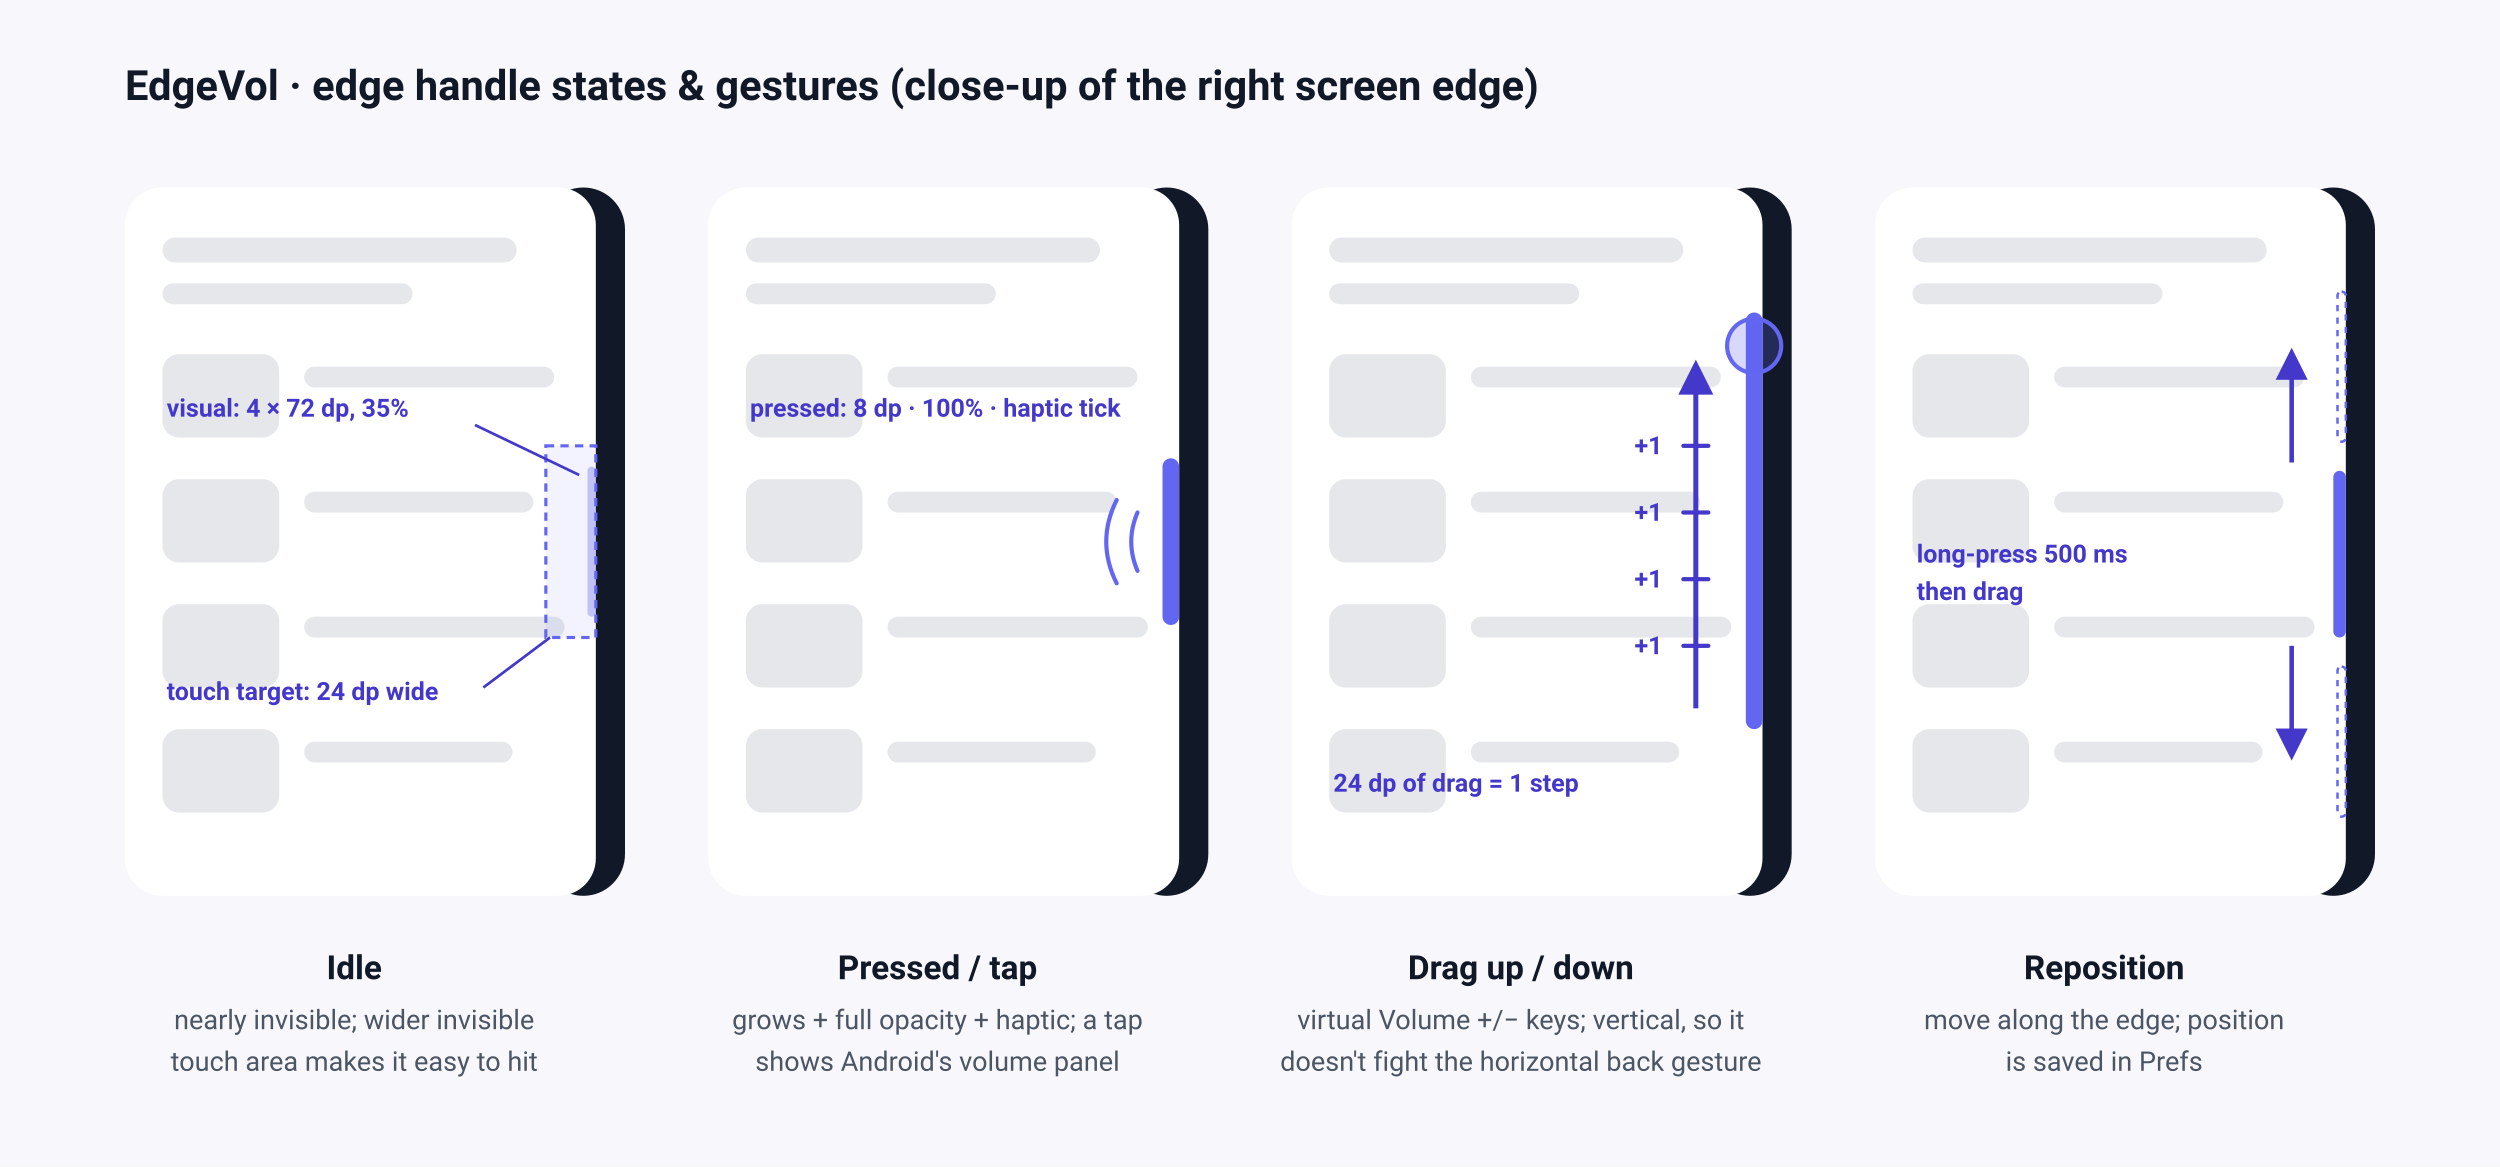
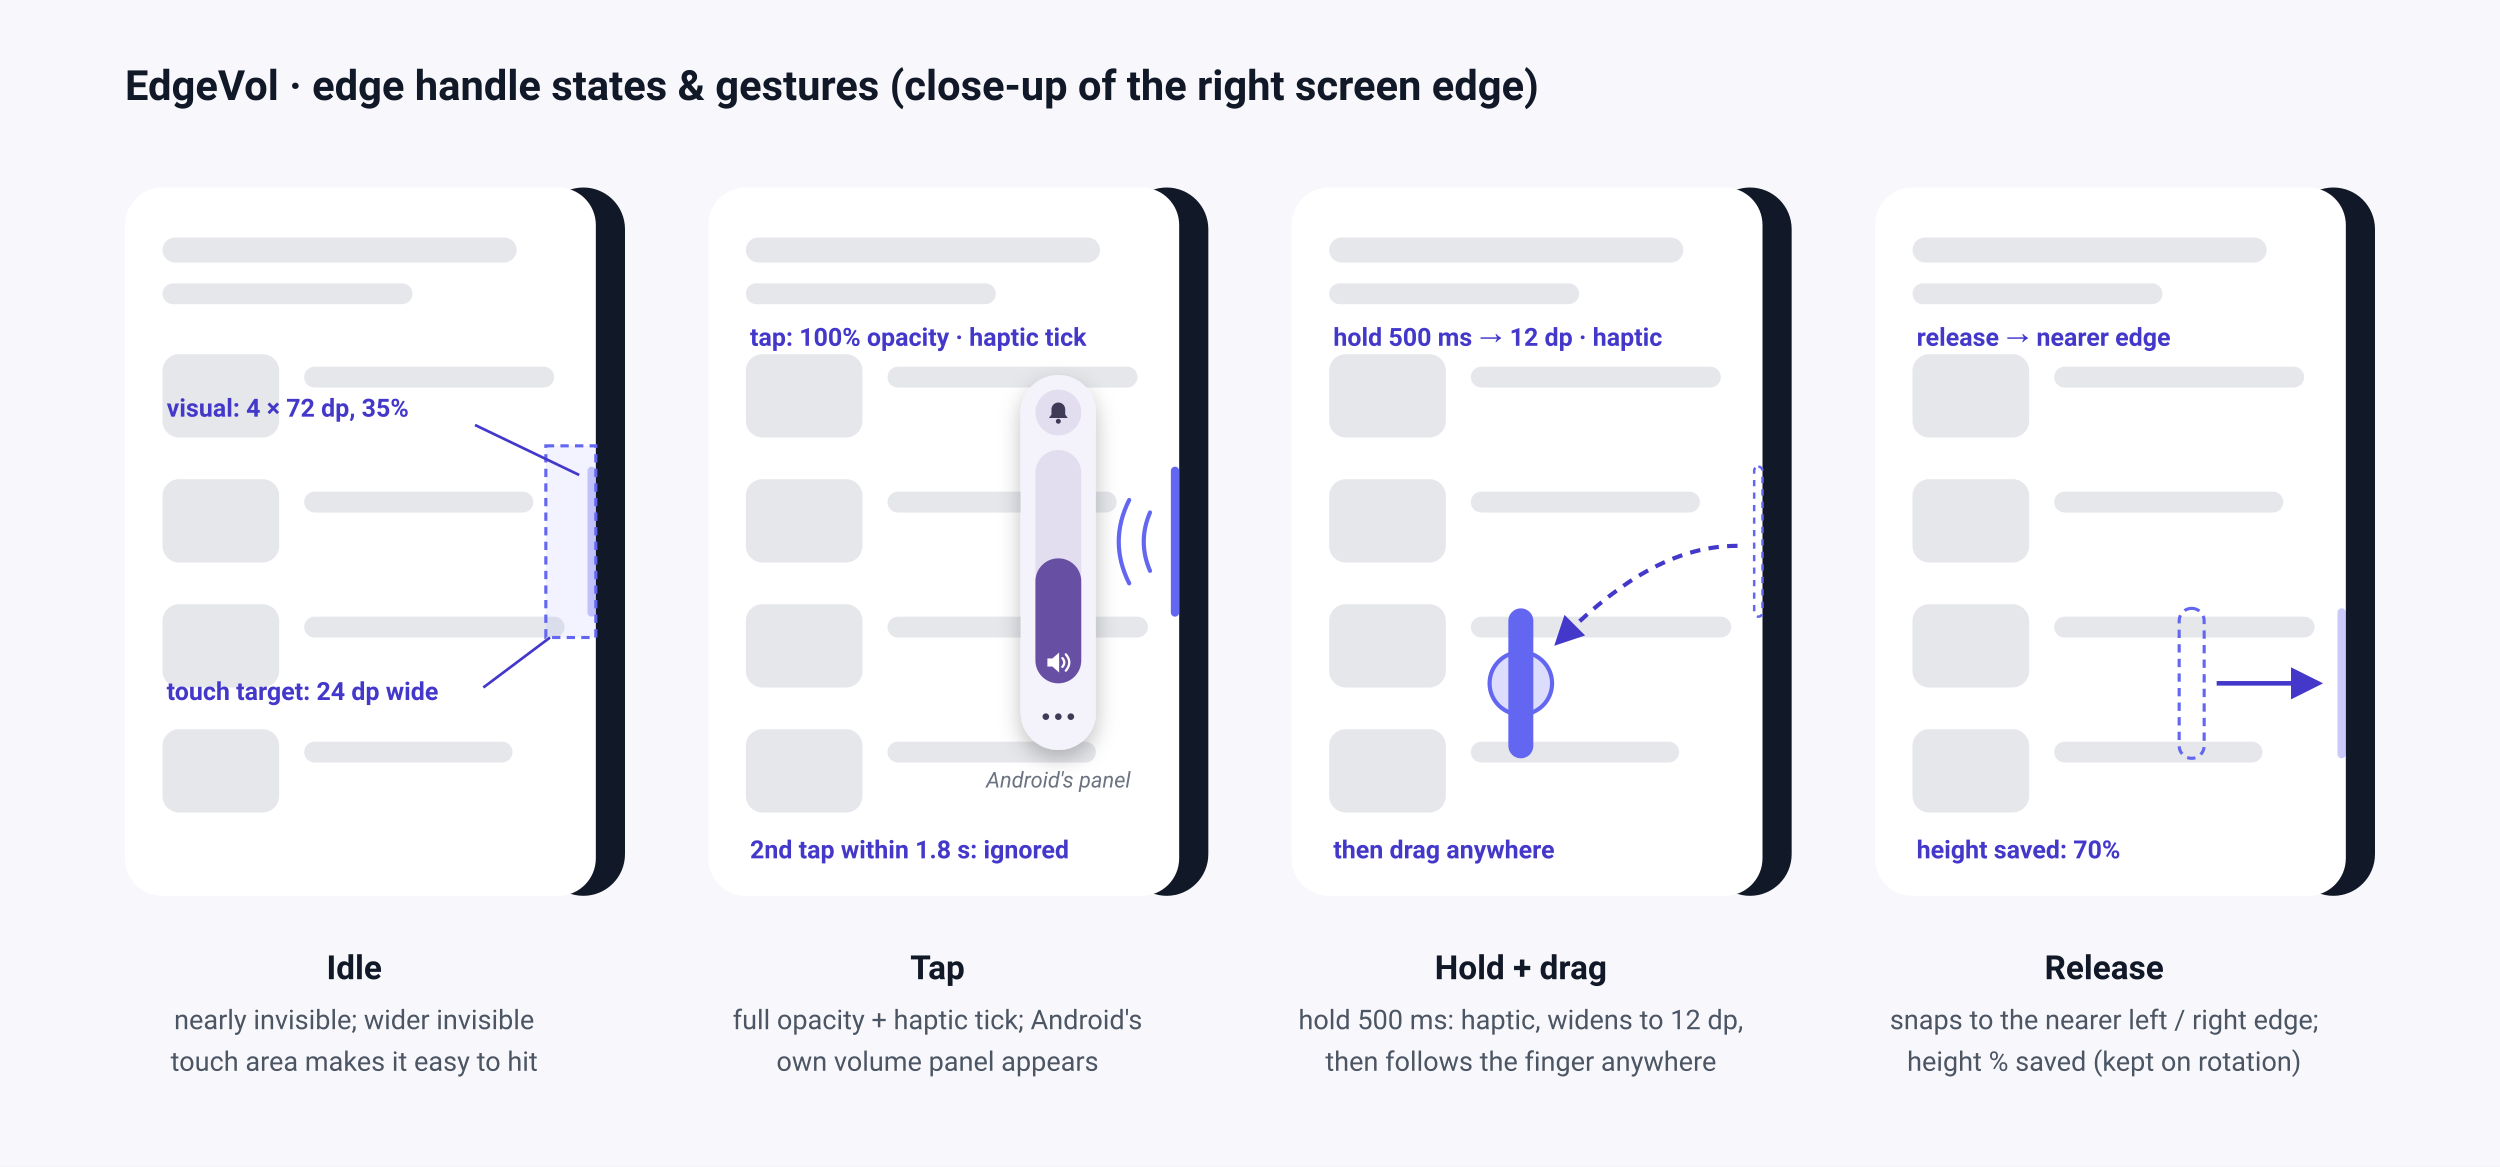
<svg xmlns="http://www.w3.org/2000/svg" width="1200" height="560" viewBox="0 0 1200 560" role="img" aria-labelledby="t">
  <defs>
    <style>
      text { font-family: -apple-system, "Segoe UI", Roboto, Helvetica, Arial, sans-serif; fill: #111827; }
      .h { font-size: 20px; font-weight: 700; }
      .cap { font-size: 16px; font-weight: 700; }
      .sub { font-size: 13px; fill: #4B5563; }
      .ann { font-size: 12px; fill: #4338CA; font-weight: 600; }
+       .tag { font-size: 10.5px; fill: #6B7280; font-style: italic; }
      .bar { fill: #E5E7EB; }
    </style>
    <marker id="arr" viewBox="0 0 10 10" refX="8" refY="5" markerWidth="7" markerHeight="7" orient="auto-start-reverse">
      <path d="M0,0 L10,5 L0,10 z" fill="#4338CA" />
    </marker>
+     <filter id="sh" x="-40%" y="-20%" width="180%" height="150%">
+       <feDropShadow dx="0" dy="4" stdDeviation="5" flood-color="#000" flood-opacity="0.25" />
+     </filter>
+     <symbol id="speaker" viewBox="-8 -8 16 16" overflow="visible">
+       <path d="M-7,-2.6 h3.2 l4.3,-3.8 v12.8 l-4.3,-3.8 h-3.2 z" />
+       <path d="M2.6,-2.8 q2.4,2.8 0,5.6 M4.8,-5.2 q4.4,5.2 0,10.4" fill="none" stroke="currentColor" stroke-width="1.5" stroke-linecap="round" />
+     </symbol>
+     <symbol id="bell" viewBox="-8 -8 16 16" overflow="visible">
+       <path d="M-6,3.5 h12 l-1.6,-2.2 v-3.3 a4.4,4.4 0 0 0 -8.8,0 v3.3 z" />
+       <circle cx="0" cy="5.6" r="1.6" />
+     </symbol>
    <symbol id="edge" viewBox="0 0 240 340">
      <rect x="200" width="40" height="340" rx="20" fill="#111827" />
      <rect width="226" height="340" rx="18" fill="#FFFFFF" />
      <rect x="18" y="24" width="170" height="12" rx="6" class="bar" />
      <rect x="18" y="46" width="120" height="10" rx="5" class="bar" />
      <rect x="18" y="80" width="56" height="40" rx="8" class="bar" />
      <rect x="86" y="86" width="120" height="10" rx="5" class="bar" />
      <rect x="18" y="140" width="56" height="40" rx="8" class="bar" />
      <rect x="86" y="146" width="110" height="10" rx="5" class="bar" />
      <rect x="18" y="200" width="56" height="40" rx="8" class="bar" />
      <rect x="86" y="206" width="125" height="10" rx="5" class="bar" />
      <rect x="18" y="260" width="56" height="40" rx="8" class="bar" />
      <rect x="86" y="266" width="100" height="10" rx="5" class="bar" />
    </symbol>
  </defs>
  <rect width="1200" height="560" fill="#F8F8FC" />
  <text x="60" y="48" class="h">EdgeVol · edge handle states &amp; gestures (close-up of the right screen edge)</text>
  <use href="#edge" x="60" y="90" width="240" height="340" />
  <rect x="262" y="214" width="24" height="92" fill="#6366F1" fill-opacity="0.08" stroke="#6366F1" stroke-width="1.5" stroke-dasharray="4 3" />
  <rect x="282" y="224" width="4" height="72" rx="2" fill="#6366F1" opacity="0.35" />
  <text x="80" y="200" class="ann">visual: 4 × 72 dp, 35%</text>
  <path d="M228,204 L278,228" stroke="#4338CA" stroke-width="1.3" />
  <text x="80" y="336" class="ann">touch target: 24 dp wide</text>
  <path d="M232,330 L264,306" stroke="#4338CA" stroke-width="1.3" />
  <use href="#edge" x="340" y="90" width="240" height="340" />
-   <rect x="558" y="220" width="8" height="80" rx="4" fill="#6366F1" />
-   <path d="M546,246 q-6,14 0,28 M536,240 q-10,20 0,40" fill="none" stroke="#6366F1" stroke-width="2" stroke-linecap="round" />
-   <text x="360" y="200" class="ann">pressed: 8 dp · 100% · haptic tick</text>
+   <rect x="562" y="224" width="4" height="72" rx="2" fill="#6366F1" />
+   <path d="M552,246 q-6,14 0,28 M542,240 q-10,20 0,40" fill="none" stroke="#6366F1" stroke-width="2" stroke-linecap="round" />
+   <g filter="url(#sh)">
+     <rect x="490" y="180" width="36" height="180" rx="18" fill="#F4F2FA" />
+   </g>
+   <circle cx="508" cy="198" r="11" fill="#E2DEF0" />
+   <use href="#bell" x="502" y="192" width="12" height="12" fill="#3F3A56" />
+   <rect x="497" y="216" width="22" height="112" rx="11" fill="#E2DEF0" />
+   <rect x="497" y="268" width="22" height="60" rx="11" fill="#6750A4" />
+   <use href="#speaker" x="502" y="312" width="12" height="12" fill="#FFFFFF" color="#FFFFFF" />
+   <g fill="#3F3A56">
+     <circle cx="502" cy="344" r="1.6" />
+     <circle cx="508" cy="344" r="1.6" />
+     <circle cx="514" cy="344" r="1.6" />
+   </g>
+   <text x="508" y="378" class="tag" text-anchor="middle">Android's panel</text>
+   <text x="360" y="166" class="ann">tap: 100% opacity · haptic tick</text>
+   <text x="360" y="412" class="ann">2nd tap within 1.8 s: ignored</text>
  <use href="#edge" x="620" y="90" width="240" height="340" />
-   <rect x="838" y="150" width="8" height="200" rx="4" fill="#6366F1" />
-   <circle cx="842" cy="166" r="13" fill="#6366F1" fill-opacity="0.25" stroke="#6366F1" stroke-width="2" />
-   <path d="M814,340 L814,176" stroke="#4338CA" stroke-width="2.4" marker-end="url(#arr)" />
-   <g stroke="#4338CA" stroke-width="2" stroke-linecap="round">
-     <path d="M808,310 h12" />
-     <path d="M808,278 h12" />
-     <path d="M808,246 h12" />
-     <path d="M808,214 h12" />
-   </g>
-   <text x="798" y="314" class="ann" text-anchor="end">+1</text>
-   <text x="798" y="282" class="ann" text-anchor="end">+1</text>
-   <text x="798" y="250" class="ann" text-anchor="end">+1</text>
-   <text x="798" y="218" class="ann" text-anchor="end">+1</text>
-   <text x="640" y="380" class="ann">24 dp of drag = 1 step</text>
+   <rect x="842" y="224" width="4" height="72" rx="2" fill="none" stroke="#6366F1" stroke-width="1.2" stroke-dasharray="3 3" />
+   <path d="M834,262 C800,262 772,284 748,308" fill="none" stroke="#4338CA" stroke-width="2" stroke-dasharray="5 4" marker-end="url(#arr)" />
+   <rect x="724" y="292" width="12" height="72" rx="6" fill="#6366F1" />
+   <circle cx="730" cy="328" r="15" fill="#6366F1" fill-opacity="0.22" stroke="#6366F1" stroke-width="2" />
+   <text x="640" y="166" class="ann">hold 500 ms → 12 dp · haptic</text>
+   <text x="640" y="412" class="ann">then drag anywhere</text>
  <use href="#edge" x="900" y="90" width="240" height="340" />
-   <rect x="1122" y="140" width="4" height="72" rx="2" fill="none" stroke="#6366F1" stroke-width="1.2" stroke-dasharray="3 3" />
-   <rect x="1122" y="320" width="4" height="72" rx="2" fill="none" stroke="#6366F1" stroke-width="1.2" stroke-dasharray="3 3" />
-   <rect x="1120" y="226" width="6" height="80" rx="3" fill="#6366F1" />
-   <path d="M1100,222 L1100,170" stroke="#4338CA" stroke-width="2.2" marker-end="url(#arr)" />
-   <path d="M1100,310 L1100,362" stroke="#4338CA" stroke-width="2.2" marker-end="url(#arr)" />
-   <text x="920" y="270" class="ann">long-press 500 ms</text>
-   <text x="920" y="288" class="ann">then drag</text>
+   <rect x="1046" y="292" width="12" height="72" rx="6" fill="none" stroke="#6366F1" stroke-width="1.5" stroke-dasharray="4 3" />
+   <path d="M1064,328 L1112,328" stroke="#4338CA" stroke-width="2.2" marker-end="url(#arr)" />
+   <rect x="1122" y="292" width="4" height="72" rx="2" fill="#6366F1" opacity="0.35" />
+   <text x="920" y="166" class="ann">release → nearer edge</text>
+   <text x="920" y="412" class="ann">height saved: 70%</text>
  <text x="170" y="470" class="cap" text-anchor="middle">Idle</text>
  <text x="170" y="494" class="sub" text-anchor="middle">nearly invisible; wider invisible</text>
  <text x="170" y="514" class="sub" text-anchor="middle">touch area makes it easy to hit</text>
-   <text x="450" y="470" class="cap" text-anchor="middle">Pressed / tap</text>
-   <text x="450" y="494" class="sub" text-anchor="middle">grows + full opacity + haptic; a tap</text>
-   <text x="450" y="514" class="sub" text-anchor="middle">shows Android's volume panel</text>
-   <text x="730" y="470" class="cap" text-anchor="middle">Drag up / down</text>
-   <text x="730" y="494" class="sub" text-anchor="middle">virtual Volume +/− keys; vertical, so it</text>
-   <text x="730" y="514" class="sub" text-anchor="middle">doesn't fight the horizontal back gesture</text>
-   <text x="1010" y="470" class="cap" text-anchor="middle">Reposition</text>
-   <text x="1010" y="494" class="sub" text-anchor="middle">move along the edge; position</text>
-   <text x="1010" y="514" class="sub" text-anchor="middle">is saved in Prefs</text>
+   <text x="450" y="470" class="cap" text-anchor="middle">Tap</text>
+   <text x="450" y="494" class="sub" text-anchor="middle">full opacity + haptic tick; Android's</text>
+   <text x="450" y="514" class="sub" text-anchor="middle">own volume panel appears</text>
+   <text x="730" y="470" class="cap" text-anchor="middle">Hold + drag</text>
+   <text x="730" y="494" class="sub" text-anchor="middle">hold 500 ms: haptic, widens to 12 dp,</text>
+   <text x="730" y="514" class="sub" text-anchor="middle">then follows the finger anywhere</text>
+   <text x="1010" y="470" class="cap" text-anchor="middle">Release</text>
+   <text x="1010" y="494" class="sub" text-anchor="middle">snaps to the nearer left / right edge;</text>
+   <text x="1010" y="514" class="sub" text-anchor="middle">height % saved (kept on rotation)</text>
</svg>
